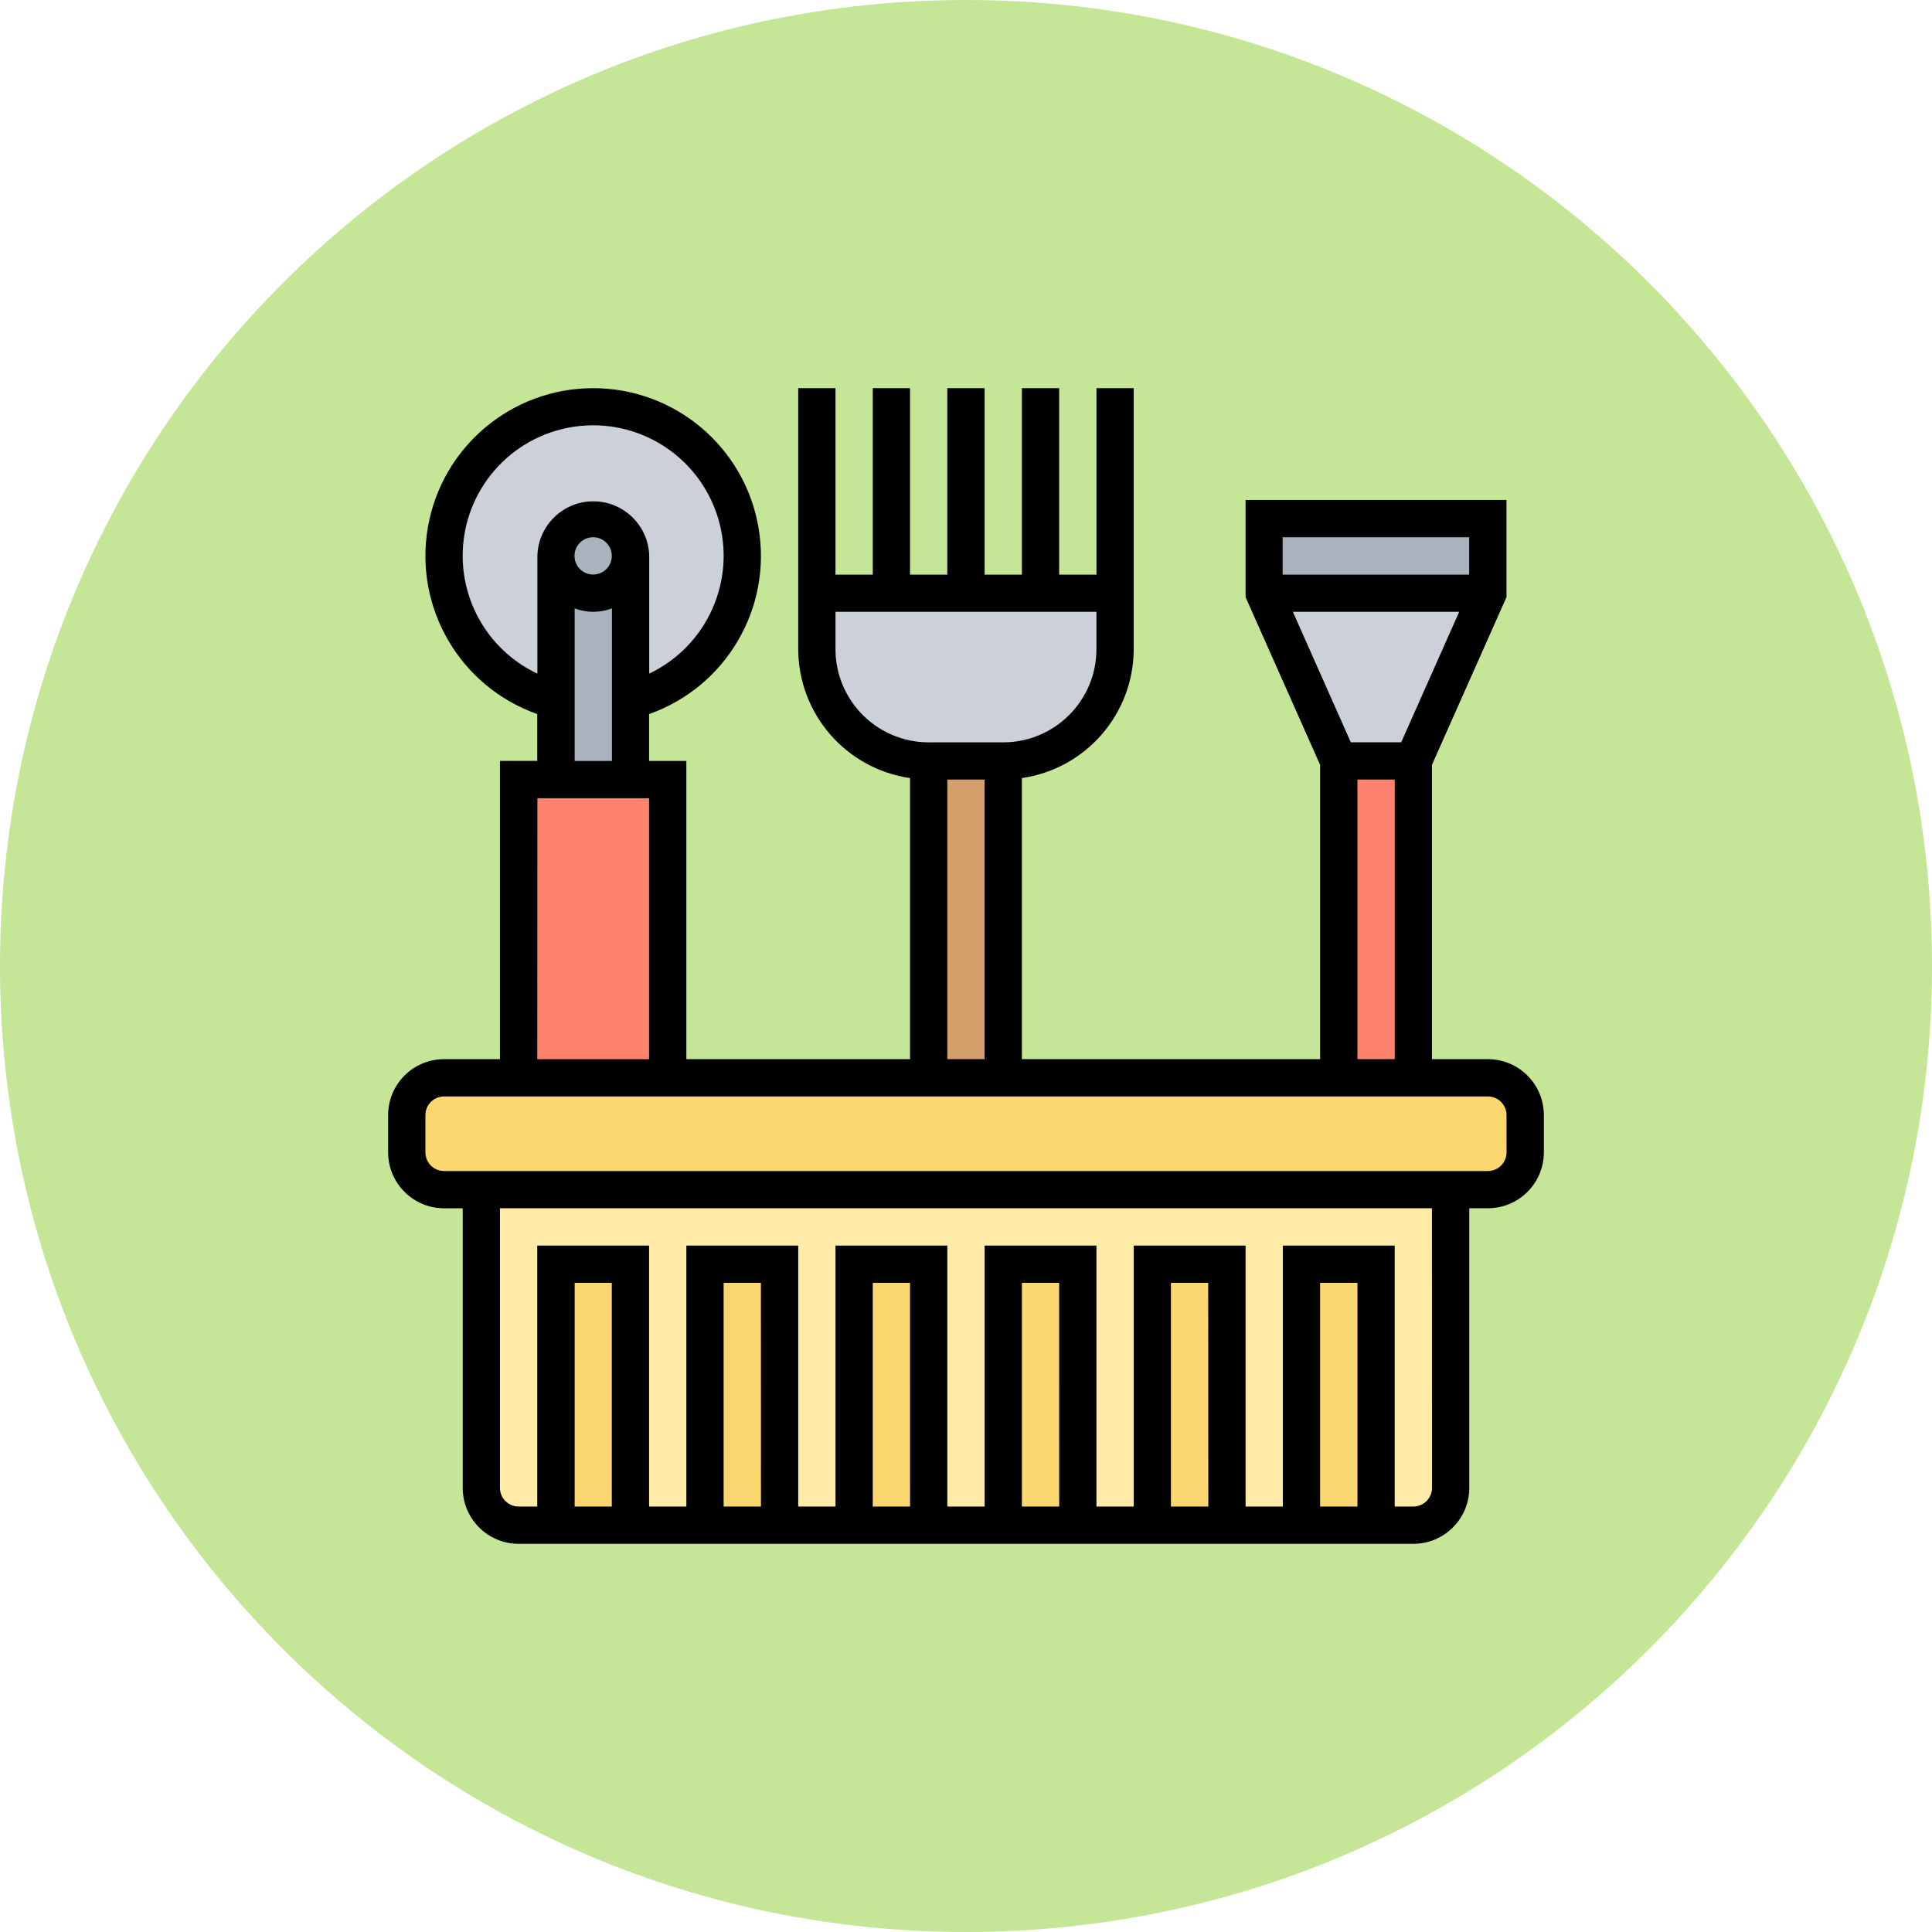
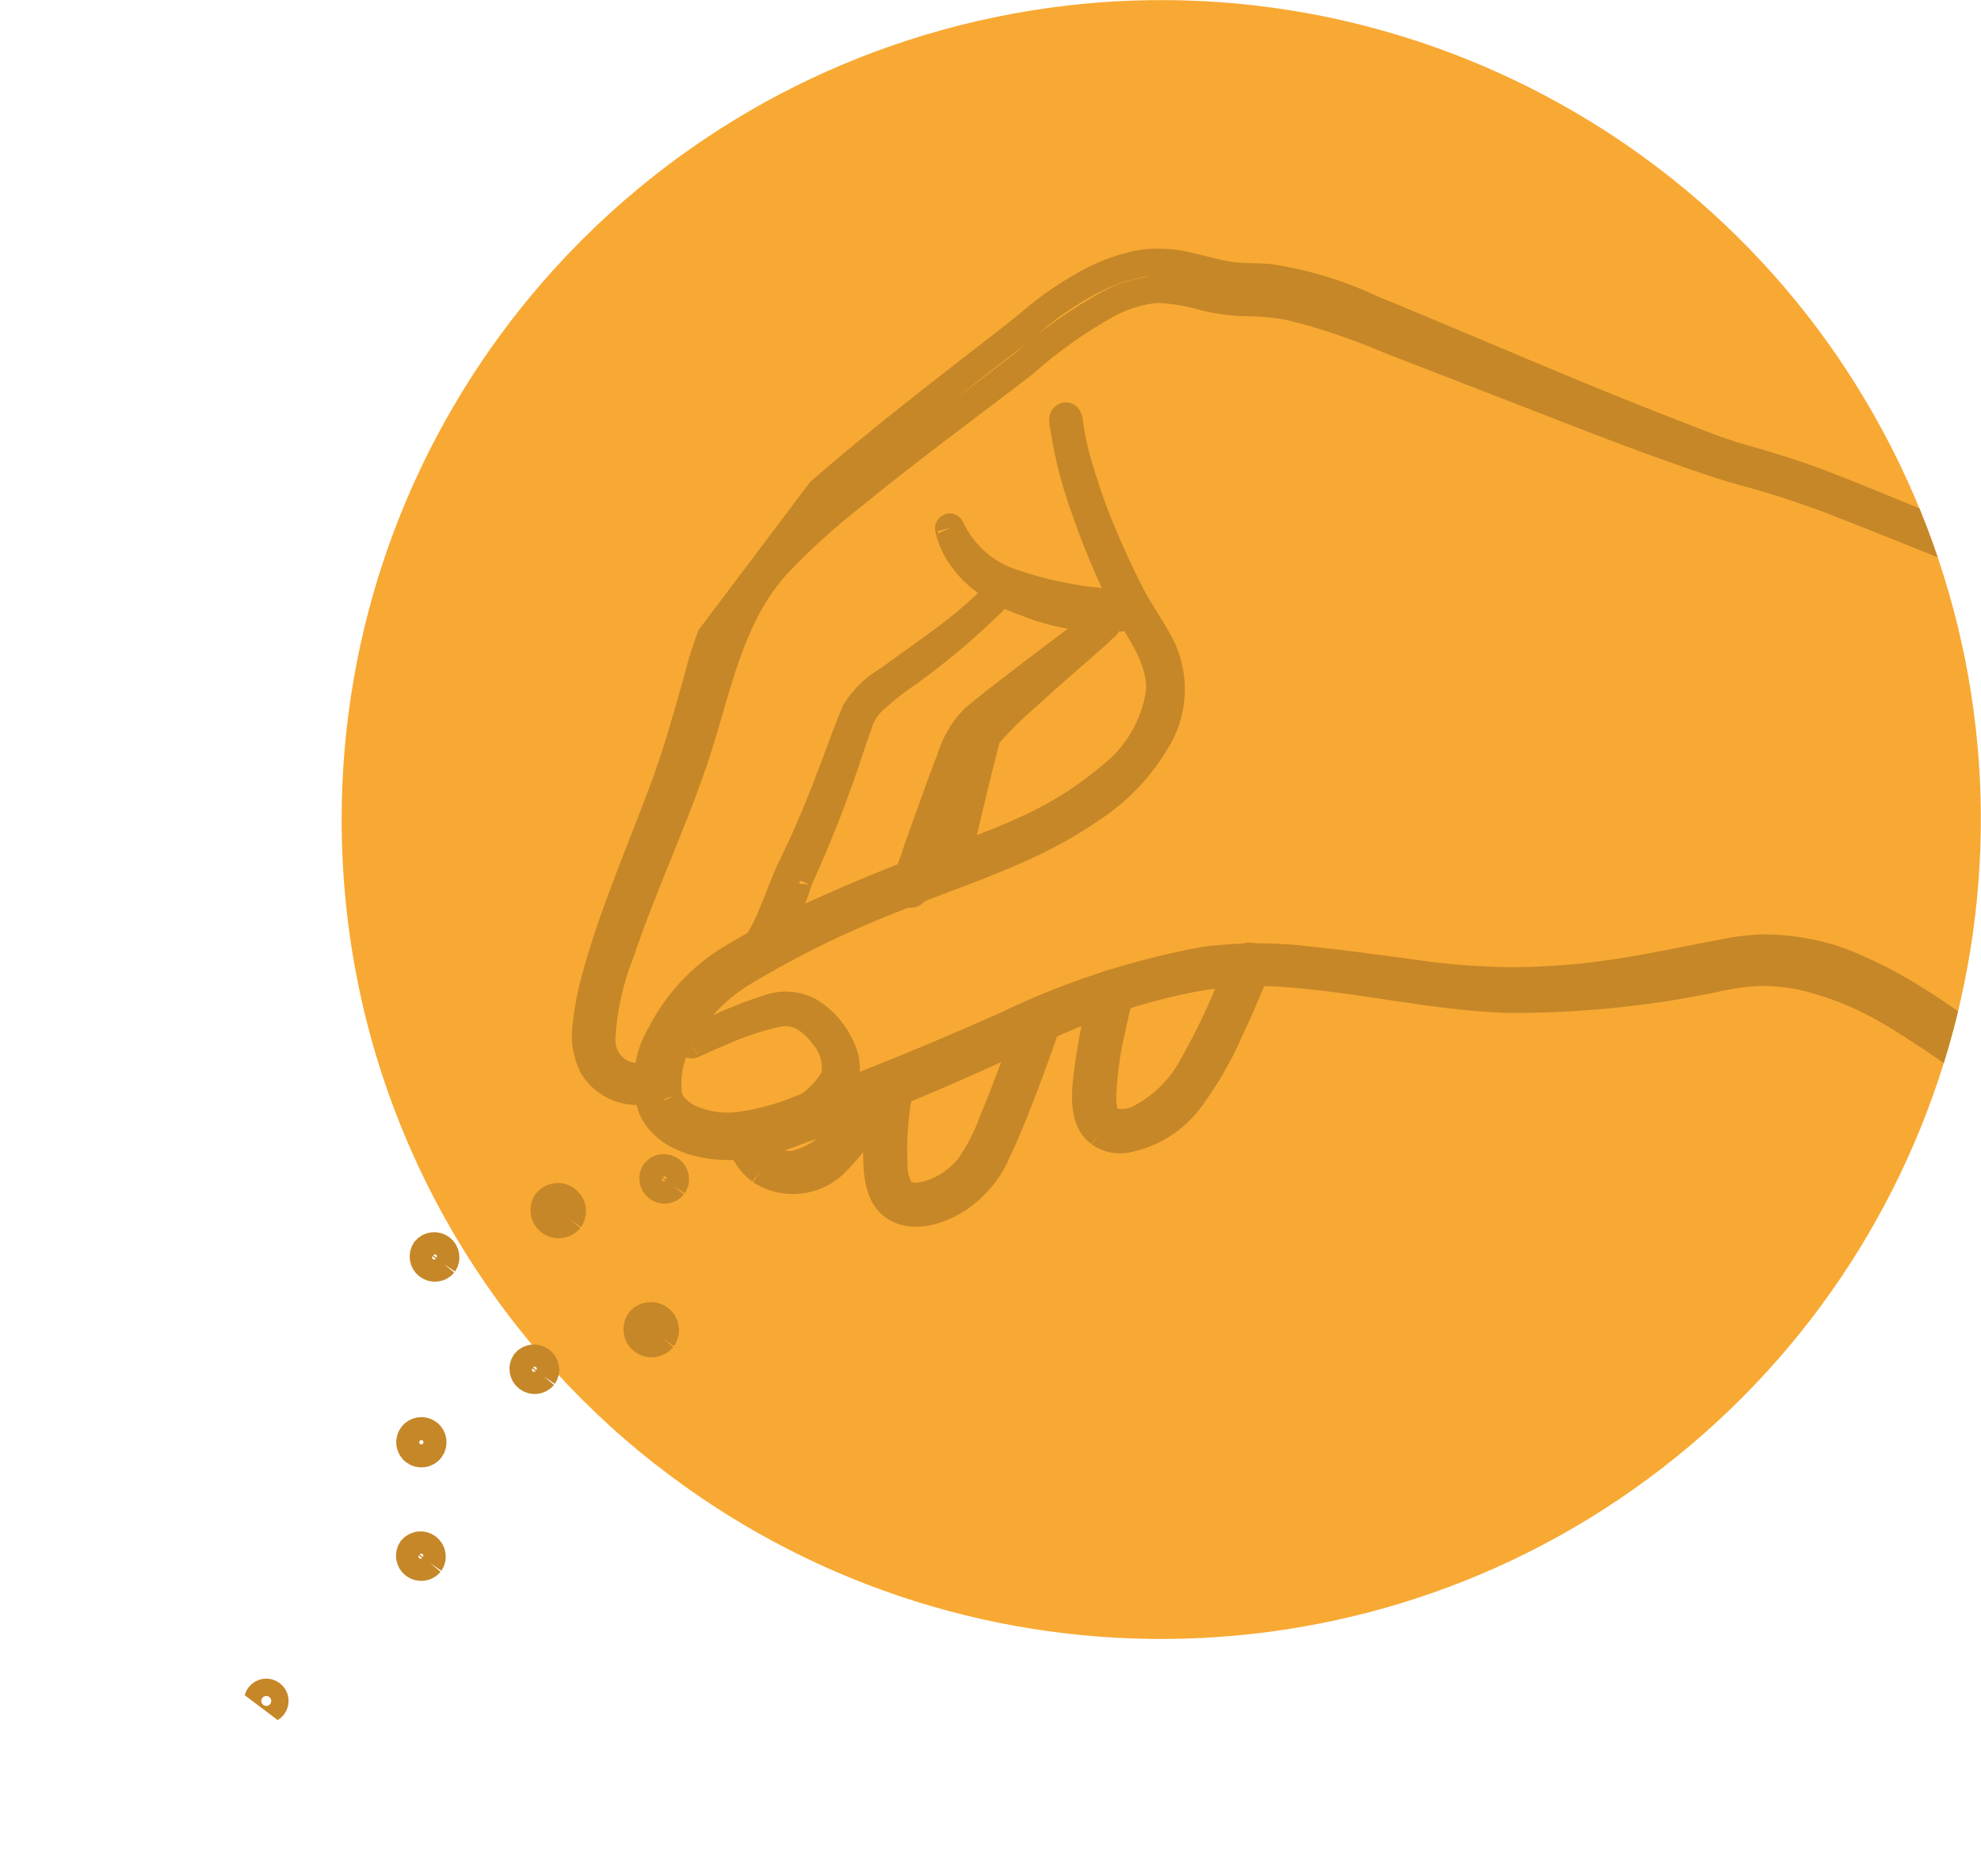
- <svg xmlns="http://www.w3.org/2000/svg" width="58" height="58" viewBox="0 0 58 58">
-   <g id="Grupo_1228173" data-name="Grupo 1228173" transform="translate(-174 -1389.643)">
-     <rect id="Rectángulo_739527" data-name="Rectángulo 739527" width="58" height="58" rx="29" transform="translate(174 1389.643)" fill="#c6e697" />
-     <g id="Grupo_1228080" data-name="Grupo 1228080" transform="translate(185.652 1401.295)">
-       <g id="Grupo_1217767" data-name="Grupo 1217767" transform="translate(0.56 0.568)">
-         <g id="Grupo_1217750" data-name="Grupo 1217750" transform="translate(2.238 23.494)">
-           <path id="Trazado_1326969" data-name="Trazado 1326969" d="M5,43v8.953a1.122,1.122,0,0,0,1.119,1.119h26.86A1.122,1.122,0,0,0,34.1,51.953V43Z" transform="translate(-5 -43)" fill="#ffeaa7" />
-         </g>
-         <g id="Grupo_1217751" data-name="Grupo 1217751" transform="translate(0 20.136)">
-           <path id="Trazado_1326970" data-name="Trazado 1326970" d="M34.575,38.119v1.119a1.122,1.122,0,0,1-1.119,1.119H2.119A1.122,1.122,0,0,1,1,39.238V38.119A1.122,1.122,0,0,1,2.119,37H33.456A1.122,1.122,0,0,1,34.575,38.119Z" transform="translate(-1 -37)" fill="#fcd770" />
-         </g>
-         <g id="Grupo_1217752" data-name="Grupo 1217752" transform="translate(26.86 25.732)">
-           <path id="Trazado_1326971" data-name="Trazado 1326971" d="M49,47h2.238v7.834H49Z" transform="translate(-49 -47)" fill="#fcd770" />
-         </g>
-         <g id="Grupo_1217753" data-name="Grupo 1217753" transform="translate(22.383 25.732)">
-           <path id="Trazado_1326972" data-name="Trazado 1326972" d="M41,47h2.238v7.834H41Z" transform="translate(-41 -47)" fill="#fcd770" />
-         </g>
-         <g id="Grupo_1217754" data-name="Grupo 1217754" transform="translate(17.907 25.732)">
-           <path id="Trazado_1326973" data-name="Trazado 1326973" d="M33,47h2.238v7.834H33Z" transform="translate(-33 -47)" fill="#fcd770" />
-         </g>
-         <g id="Grupo_1217755" data-name="Grupo 1217755" transform="translate(13.43 25.732)">
-           <path id="Trazado_1326974" data-name="Trazado 1326974" d="M25,47h2.238v7.834H25Z" transform="translate(-25 -47)" fill="#fcd770" />
-         </g>
-         <g id="Grupo_1217756" data-name="Grupo 1217756" transform="translate(8.953 25.732)">
-           <path id="Trazado_1326975" data-name="Trazado 1326975" d="M17,47h2.238v7.834H17Z" transform="translate(-17 -47)" fill="#fcd770" />
-         </g>
-         <g id="Grupo_1217757" data-name="Grupo 1217757" transform="translate(4.477 25.732)">
-           <path id="Trazado_1326976" data-name="Trazado 1326976" d="M9,47h2.238v7.834H9Z" transform="translate(-9 -47)" fill="#fcd770" />
-         </g>
-         <g id="Grupo_1217758" data-name="Grupo 1217758" transform="translate(27.979 10.623)">
-           <path id="Trazado_1326977" data-name="Trazado 1326977" d="M51,20h2.238v9.513H51Z" transform="translate(-51 -20)" fill="#ff826e" />
-         </g>
-         <g id="Grupo_1217759" data-name="Grupo 1217759" transform="translate(25.741 3.349)">
-           <path id="Trazado_1326978" data-name="Trazado 1326978" d="M47,7h6.715V9.238H47Z" transform="translate(-47 -7)" fill="#aab2bd" />
-         </g>
-         <g id="Grupo_1217760" data-name="Grupo 1217760" transform="translate(25.741 5.587)">
-           <path id="Trazado_1326979" data-name="Trazado 1326979" d="M53.715,11l-2.238,5.036H49.238L47,11Z" transform="translate(-47 -11)" fill="#ccd1d9" />
-         </g>
-         <g id="Grupo_1217761" data-name="Grupo 1217761" transform="translate(15.668 10.623)">
-           <path id="Trazado_1326980" data-name="Trazado 1326980" d="M29,20h2.238v9.513H29Z" transform="translate(-29 -20)" fill="#d3a06c" />
-         </g>
-         <g id="Grupo_1217762" data-name="Grupo 1217762" transform="translate(12.311 5.587)">
-           <path id="Trazado_1326981" data-name="Trazado 1326981" d="M31.953,11v1.679A3.36,3.36,0,0,1,28.6,16.036H26.357A3.36,3.36,0,0,1,23,12.679V11h8.953Z" transform="translate(-23 -11)" fill="#ccd1d9" />
-         </g>
-         <g id="Grupo_1217763" data-name="Grupo 1217763" transform="translate(1.237 0)">
-           <circle id="Elipse_13642" data-name="Elipse 13642" cx="4.49" cy="4.49" r="4.49" transform="translate(0)" fill="#ccd1d9" />
-         </g>
-         <g id="Grupo_1217764" data-name="Grupo 1217764" transform="translate(4.477 3.349)">
-           <path id="Trazado_1326982" data-name="Trazado 1326982" d="M10.908,7.33a1.119,1.119,0,0,1-.789,1.908,1.119,1.119,0,1,1,0-2.238A1.094,1.094,0,0,1,10.908,7.33Z" transform="translate(-9 -7)" fill="#aab2bd" />
-         </g>
-         <g id="Grupo_1217765" data-name="Grupo 1217765" transform="translate(3.357 11.183)">
-           <path id="Trazado_1326983" data-name="Trazado 1326983" d="M11.477,21v8.953H7V21h4.477Z" transform="translate(-7 -21)" fill="#ff826e" />
-         </g>
-         <g id="Grupo_1217766" data-name="Grupo 1217766" transform="translate(4.477 4.468)">
-           <path id="Trazado_1326984" data-name="Trazado 1326984" d="M11.238,9v6.715H9V9a1.122,1.122,0,0,0,1.119,1.119A1.127,1.127,0,0,0,11.238,9Z" transform="translate(-9 -9)" fill="#aab2bd" />
-         </g>
+ <svg xmlns="http://www.w3.org/2000/svg" width="72.568" height="68.717" viewBox="0 0 72.568 68.717">
+   <defs>
+     <clipPath id="clip-path">
+       <path id="Unión_5" data-name="Unión 5" d="M0,68.717V33.627H12.729a30.334,30.334,0,0,1-.214-3.6A30.023,30.023,0,1,1,23.986,53.634V68.717Z" transform="translate(27 0)" fill="#c49bff" stroke="rgba(0,0,0,0)" stroke-miterlimit="10" stroke-width="1" />
+     </clipPath>
+     <clipPath id="clip-path-2">
+       <rect id="Rectángulo_746103" data-name="Rectángulo 746103" width="62.401" height="73.655" fill="none" stroke="#c68728" stroke-width="1" />
+     </clipPath>
+   </defs>
+   <g id="Enmascarar_grupo_1119624" data-name="Enmascarar grupo 1119624" transform="translate(-27)" clip-path="url(#clip-path)">
+     <path id="Trazado_1326483" data-name="Trazado 1326483" d="M0,64.722A30.027,30.027,0,1,0,30.027,34.7,30.026,30.026,0,0,0,0,64.722" transform="translate(39.515 -34.696)" fill="#f8a933" />
+     <g id="Grupo_1239370" data-name="Grupo 1239370" transform="matrix(0.799, 0.602, -0.602, 0.799, 72.152, -2.88)">
+       <g id="Grupo_1239369" data-name="Grupo 1239369" clip-path="url(#clip-path-2)">
+         <path id="Trazado_1326484" data-name="Trazado 1326484" d="M56.262,2.164c-3.724-.4-7.446-.848-11.18-1.148a37.571,37.571,0,0,0-7.774.007,11.294,11.294,0,0,0-3.472.943,7.606,7.606,0,0,0-1.281.8A9.431,9.431,0,0,0,31.4,3.929a35.913,35.913,0,0,1-5.652,5.2c-2.152,1.5-4.571,2.547-6.781,3.953a13.47,13.47,0,0,0-2.854,2.36,22.3,22.3,0,0,0-2.233,2.946C13.2,19.473,12.606,20.613,12,21.742c-.631,1.172-1.289,2.329-1.963,3.477-.66,1.126-1.341,2.241-2.061,3.33a8.184,8.184,0,0,1-1.558,1.887c-.854.7-2.181,1.288-3.245.686A3.326,3.326,0,0,1,1.808,28.76,6.891,6.891,0,0,1,2.2,24.988a29.489,29.489,0,0,1,1.647-3.438q.928-1.7,1.972-3.341c.7-1.108,1.46-2.179,2.083-3.337A13.162,13.162,0,0,0,9.283,11.3a4.778,4.778,0,0,0-.421-3.536C8.174,6.718,6.877,6.444,5.819,5.918A27.728,27.728,0,0,1,2.63,4.053,15.067,15.067,0,0,1,.3,2.2c-.068-.07-.331-.259-.3-.383.064-.232.339.11.391.161a9.285,9.285,0,0,0,1.039.888,23.76,23.76,0,0,0,2.8,1.817c.554.312,1.117.609,1.692.88s1.149.457,1.716.707A3.589,3.589,0,0,1,9.8,8.912a7.511,7.511,0,0,1-.355,3.769c-.8,2.484-2.354,4.576-3.68,6.79a36.029,36.029,0,0,0-2.9,5.675,6.43,6.43,0,0,0-.428,3.021,3.381,3.381,0,0,0,.978,2.249c-.035-.027.042.022.05.027a1.142,1.142,0,0,0,.29.13,1.7,1.7,0,0,0,.815,0,3.459,3.459,0,0,0,1.477-.793,9.072,9.072,0,0,0,1.573-2.03c1.445-2.219,2.788-4.508,4.074-6.822A28.55,28.55,0,0,1,16.1,14.613a15.223,15.223,0,0,1,3.042-2.3c1.118-.676,2.258-1.312,3.4-1.949a25.679,25.679,0,0,0,3.126-2.018,26.286,26.286,0,0,0,2.8-2.5c.9-.922,1.741-1.9,2.606-2.851a8.365,8.365,0,0,1,1.038-1.007A8.234,8.234,0,0,1,33.553,1.1a7.674,7.674,0,0,1,1.8-.625,15.382,15.382,0,0,1,1.9-.33,28.368,28.368,0,0,1,3.87-.137,68.562,68.562,0,0,1,7.655.749c1.545.211,3.087.447,4.627.694.636.1,1.272.2,1.906.314l.862.15.119.021a.113.113,0,0,1-.031.224" transform="translate(5.988 16.386)" fill="none" stroke="#c68728" stroke-width="1" />
+         <path id="Trazado_1326485" data-name="Trazado 1326485" d="M.056,1.792A3.777,3.777,0,0,0,3.182,2,13.423,13.423,0,0,0,5.708.865C6.171.6,6.624.324,7.074.042c.131-.082.328-.049.336.138s-.263.378-.377.484a7.831,7.831,0,0,1-3.15,1.671,5.359,5.359,0,0,1-1.958.259A3.723,3.723,0,0,1,.682,2.288a2.61,2.61,0,0,1-.554-.333,1.437,1.437,0,0,1-.117-.1c-.026-.027,0-.094.044-.059" transform="translate(5.063 22.155)" fill="none" stroke="#c68728" stroke-width="1" />
+         <path id="Trazado_1326486" data-name="Trazado 1326486" d="M2.288,16.106a6.258,6.258,0,0,0-.236-1.414c-.14-.592-.344-1.167-.455-1.764C1.355,11.635,1.014,10.363.645,9.1.441,8.4.212,7.7.037,6.994A3.412,3.412,0,0,1,.3,5.332c.075-.253.153-.5.232-.757.181-.582.368-1.163.536-1.75A15.284,15.284,0,0,0,1.5.958,5.679,5.679,0,0,0,1.576.045.044.044,0,0,1,1.65.012c.036.035.017.144.017.187,0,.182-.009.363-.027.544A26.58,26.58,0,0,1,.587,5.173,10.609,10.609,0,0,0,.31,6.361a2.054,2.054,0,0,0,.13,1c.091.291.188.58.282.87A44.922,44.922,0,0,1,2.1,13.151c-.027-.1.045.128.043.122q.05.151.1.3c.064.2.127.405.185.609.121.421.232.847.313,1.278a2.235,2.235,0,0,1,.081.69.272.272,0,0,1-.538-.048" transform="translate(6.341 24.435)" fill="none" stroke="#c68728" stroke-width="1" />
+         <path id="Trazado_1326487" data-name="Trazado 1326487" d="M8.933,46.683a1.924,1.924,0,0,1-2.383.923,2.488,2.488,0,0,1-1.137-1.1A10.2,10.2,0,0,1,4.631,44.9c-.943-2.359-1.5-4.845-2.245-7.267-.38-1.229-.849-2.425-1.315-3.623A14.625,14.625,0,0,1,.05,30.389,12.857,12.857,0,0,1,.343,26.55c.245-1.29.546-2.57.864-3.843.322-1.291.668-2.575,1.013-3.86.234-.872.49-1.742.7-2.622a11.879,11.879,0,0,1,.911-2.676,6.523,6.523,0,0,1,1.029-1.524,4.584,4.584,0,0,1,1.479-.989c.483-.224,1-.4,1.462-.667.4-.233.75-.527,1.142-.767a13.391,13.391,0,0,1,3.638-1.333c2.583-.679,5.179-1.306,7.764-1.977q1.933-.5,3.856-1.043c.832-.236,1.684-.455,2.491-.768.95-.369,1.9-.717,2.88-1,1.263-.366,2.538-.69,3.81-1.021s2.539-.647,3.8-1.013a35.4,35.4,0,0,1,3.8-.937A37.379,37.379,0,0,1,48.644.025q6.624.221,13.248.423l.372.012a.139.139,0,0,1,0,.278.4.4,0,0,1-.066,0L60.578.684,53.8.468C51.24.387,48.67.25,46.109.328A30.722,30.722,0,0,0,38.4,1.466c-1.259.368-2.513.743-3.78,1.086s-2.556.683-3.829,1.045a32.827,32.827,0,0,0-3.508,1.168c-.635.26-1.279.478-1.931.69-2.531.822-5.107,1.515-7.666,2.244-1.3.369-2.594.734-3.89,1.1a23.669,23.669,0,0,0-3.637,1.211,9.55,9.55,0,0,0-1.482.928,7.219,7.219,0,0,1-1.272.694,6.713,6.713,0,0,0-1.523.808,4.609,4.609,0,0,0-1.067,1.448,17.053,17.053,0,0,0-1.171,3.646c-.337,1.25-.705,2.492-1.054,3.739s-.7,2.519-1.008,3.787a25.725,25.725,0,0,0-.729,3.8C.618,31.5,1.9,33.876,2.712,36.314c.8,2.41,1.31,4.906,2.114,7.316a9.964,9.964,0,0,0,1.332,2.93,1.356,1.356,0,0,0,1.412.578,1.308,1.308,0,0,0,.629-.37c.123-.125.212-.368.368-.45a.273.273,0,0,1,.366.365" transform="translate(0 0)" fill="none" stroke="#c68728" stroke-width="1" />
+         <path id="Trazado_1326488" data-name="Trazado 1326488" d="M2.344,10.769q-.381-.993-.766-1.984c-.193-.5-.391-1-.586-1.494A9.916,9.916,0,0,1,.511,6.043a1.613,1.613,0,0,1,.023-.585c.038-.274.083-.547.134-.819.1-.559.22-1.115.338-1.671s.239-1.129.36-1.693C1.447.892,1.552.505,1.6.116c-.042.057.04.076.094.09a.341.341,0,0,0,.13.016c.04-.006,0-.03.02-.053a.71.71,0,0,0-.055.184L1.675.76c-.173.6-.335,1.2-.5,1.805Q.918,3.516.67,4.47c-.078.3-.156.6-.227.9a2.276,2.276,0,0,0-.121.793A10.4,10.4,0,0,0,.81,7.983c.184.568.379,1.13.58,1.692.192.538.386,1.075.576,1.614.072.207.435,1.049-.119.963a.274.274,0,0,1-.189-.41.213.213,0,0,0-.037.138,7.775,7.775,0,0,0-.363-1.268L.775,9.159C.591,8.568.406,7.978.246,7.38a3.494,3.494,0,0,1-.2-1.707C.352,4.4.722,3.132,1.08,1.87c.134-.472.268-.945.408-1.415A1.928,1.928,0,0,1,1.634,0c.032-.005.286.041.244.087S1.833.33,1.816.415c-.106.537-.223,1.072-.335,1.607q-.2.953-.379,1.91A12.645,12.645,0,0,0,.833,5.785a.546.546,0,0,0,.031.232q.192.461.387.921.358.843.727,1.681c.2.452.4.9.6,1.356.09.2.414.666.216.881a.273.273,0,0,1-.452-.087" transform="translate(9.957 23.334)" fill="none" stroke="#c68728" stroke-width="1" />
+         <path id="Trazado_1326489" data-name="Trazado 1326489" d="M1.483,5.143a2.084,2.084,0,0,1-1.223-.4A1.387,1.387,0,0,1,.084,4.6a.309.309,0,0,1,.2-.519c.137-.01.215.075.311.151A1.422,1.422,0,0,0,1,4.449a1.334,1.334,0,0,0,1.248-.158A2.716,2.716,0,0,0,2.949,2q-.056-.74-.168-1.476a.882.882,0,0,1-.027-.28A.309.309,0,0,1,3.29.106a.716.716,0,0,1,.1.36q.058.385.1.773a6.414,6.414,0,0,1,.027,1.825,2.2,2.2,0,0,1-2.036,2.08" transform="translate(12.248 41.806)" fill="none" stroke="#c68728" stroke-width="1" />
+         <path id="Trazado_1326490" data-name="Trazado 1326490" d="M2.944,8.607c-.716,0-1.282-.732-1.673-1.247a13.67,13.67,0,0,1-1.135-1.8A.932.932,0,0,1,0,5.27a.309.309,0,0,1,.467-.3c.165.1.255.394.348.559q.193.34.4.671a9.952,9.952,0,0,0,.85,1.17,1.75,1.75,0,0,0,.747.607c.468.124.877-.39,1.083-.738a3.057,3.057,0,0,0,.425-1.461A7.135,7.135,0,0,0,4,3.931C3.7,2.752,3.347,1.584,2.978.425c-.124-.389.446-.613.573-.217.039.12.076.24.114.36q.291.93.56,1.867c.212.743.417,1.491.574,2.249a3.978,3.978,0,0,1-.1,2.29c-.276.738-.873,1.633-1.757,1.633" transform="translate(15.426 36.453)" fill="none" stroke="#c68728" stroke-width="1" />
+         <path id="Trazado_1326491" data-name="Trazado 1326491" d="M3.052,8.546c-.85,0-1.384-.988-1.751-1.627a21.146,21.146,0,0,1-1.036-2.1C.184,4.637.1,4.45.028,4.262-.129,3.877.42,3.6.58,4c.174.433.365.861.564,1.283A12.35,12.35,0,0,0,2.286,7.333c.2.279.506.693.9.581a1.38,1.38,0,0,0,.725-.722A4.627,4.627,0,0,0,4.272,4.4a23.759,23.759,0,0,0-.547-2.8C3.631,1.209,3.515.826,3.44.438a.382.382,0,0,1,.021-.3A.323.323,0,0,1,3.934.078c.144.132.164.486.21.668s.087.342.13.514c.108.433.21.867.3,1.3A13.3,13.3,0,0,1,4.95,5.437,3.809,3.809,0,0,1,3.938,8.163a1.33,1.33,0,0,1-.885.383M3.991.459a.306.306,0,0,1-.078.089A.3.3,0,0,0,3.991.459" transform="translate(19.763 29.834)" fill="none" stroke="#c68728" stroke-width="1" />
+         <path id="Trazado_1326492" data-name="Trazado 1326492" d="M.009,3.546A14.886,14.886,0,0,1,1.523.864,1.854,1.854,0,0,1,2.866.011,2.954,2.954,0,0,1,4.569.4a1.6,1.6,0,0,1,.82.975A2.813,2.813,0,0,1,5.3,2.729a5.2,5.2,0,0,1-.589,1.32c-.1.165-.4.2-.394-.06a.428.428,0,0,1,.09-.2c.068-.115.131-.235.19-.356a3.491,3.491,0,0,0,.408-2.01l0,.008a1.752,1.752,0,0,0-1.239-1A2.394,2.394,0,0,0,2.744.328,1.366,1.366,0,0,0,1.9.808,10.3,10.3,0,0,0,.7,2.545c-.143.242-.283.485-.416.733l-.155.289c-.035.065-.163.075-.118-.019" transform="translate(8.839 41.183)" fill="none" stroke="#c68728" stroke-width="1" />
+         <path id="Trazado_1326493" data-name="Trazado 1326493" d="M1.059.512A.53.53,0,0,1,0,.512a.53.53,0,0,1,1.059,0" transform="translate(8.163 52.06)" fill="none" stroke="#c68728" stroke-width="1" />
+         <path id="Trazado_1326494" data-name="Trazado 1326494" d="M1.059.512A.53.53,0,0,1,0,.512a.53.53,0,0,1,1.059,0" transform="translate(13.506 53.493)" fill="none" stroke="#c68728" stroke-width="1" />
+         <path id="Trazado_1326495" data-name="Trazado 1326495" d="M.636.307A.318.318,0,0,1,0,.307a.318.318,0,0,1,.636,0" transform="translate(10.642 73.04)" fill="none" stroke="#c68728" stroke-width="1" />
+         <path id="Trazado_1326496" data-name="Trazado 1326496" d="M.844.408A.422.422,0,0,1,0,.408a.422.422,0,0,1,.844,0" transform="translate(9.373 61.955)" fill="none" stroke="#c68728" stroke-width="1" />
+         <path id="Trazado_1326497" data-name="Trazado 1326497" d="M.847.41A.424.424,0,0,1,0,.41a.424.424,0,0,1,.847,0" transform="translate(5.672 56.242)" fill="none" stroke="#c68728" stroke-width="1" />
+         <path id="Trazado_1326498" data-name="Trazado 1326498" d="M.847.41A.424.424,0,0,1,0,.41a.424.424,0,0,1,.847,0" transform="translate(10.667 48.898)" fill="none" stroke="#c68728" stroke-width="1" />
+         <path id="Trazado_1326499" data-name="Trazado 1326499" d="M.847.41A.424.424,0,0,1,0,.41a.424.424,0,0,1,.847,0" transform="translate(11.867 65.295)" fill="none" stroke="#c68728" stroke-width="1" />
+         <path id="Trazado_1326500" data-name="Trazado 1326500" d="M.847.41A.424.424,0,0,1,0,.41a.424.424,0,0,1,.847,0" transform="translate(11.066 57.328)" fill="none" stroke="#c68728" stroke-width="1" />
      </g>
-       <path id="Trazado_1326985" data-name="Trazado 1326985" d="M33.015,20.145H31.336V11.31l2.238-5.036V3.357H25.741V6.274l2.238,5.036v8.835H19.026V11.706a3.92,3.92,0,0,0,3.357-3.872V0H21.264V5.6H20.145V0H19.026V5.6H17.907V0H16.787V5.6H15.668V0H14.549V5.6H13.43V0H12.311V7.834a3.92,3.92,0,0,0,3.357,3.872v8.438H8.953V11.192H7.834V9.785a5.036,5.036,0,1,0-3.357,0v1.406H3.357v8.953H1.679A1.681,1.681,0,0,0,0,21.824v1.119a1.681,1.681,0,0,0,1.679,1.679h.56v8.394a1.681,1.681,0,0,0,1.679,1.679h26.86a1.681,1.681,0,0,0,1.679-1.679V24.621h.56a1.681,1.681,0,0,0,1.679-1.679V21.824A1.681,1.681,0,0,0,33.015,20.145ZM28.9,10.632,27.161,6.715h4.993l-1.741,3.917Zm3.553-6.155V5.6h-5.6V4.477ZM29.1,11.751h1.119v8.394H29.1ZM13.43,7.834V6.715h7.834V7.834a2.8,2.8,0,0,1-2.8,2.8H16.228A2.8,2.8,0,0,1,13.43,7.834Zm3.357,3.917h1.119v8.394H16.787ZM2.238,5.036a3.917,3.917,0,1,1,5.6,3.534V5.036a1.679,1.679,0,0,0-3.357,0V8.571A3.913,3.913,0,0,1,2.238,5.036Zm4.477,0a.56.56,0,1,1-.56-.56A.561.561,0,0,1,6.715,5.036ZM5.6,6.612a1.572,1.572,0,0,0,1.119,0v4.58H5.6Zm-1.119,5.7H7.834v7.834H4.477ZM6.715,33.575H5.6V26.86H6.715Zm4.477,0H10.072V26.86h1.119Zm4.477,0H14.549V26.86h1.119Zm4.477,0H19.026V26.86h1.119Zm4.477,0H23.5V26.86h1.119Zm4.477,0H27.979V26.86H29.1Zm2.238-.56a.561.561,0,0,1-.56.56h-.56V25.741H26.86v7.834H25.741V25.741H22.383v7.834H21.264V25.741H17.907v7.834H16.787V25.741H13.43v7.834H12.311V25.741H8.953v7.834H7.834V25.741H4.477v7.834h-.56a.561.561,0,0,1-.56-.56V24.621H31.336Zm2.238-10.072a.561.561,0,0,1-.56.56H1.679a.561.561,0,0,1-.56-.56V21.824a.561.561,0,0,1,.56-.56H33.015a.561.561,0,0,1,.56.56Z" transform="translate(0)" />
    </g>
  </g>
</svg>
